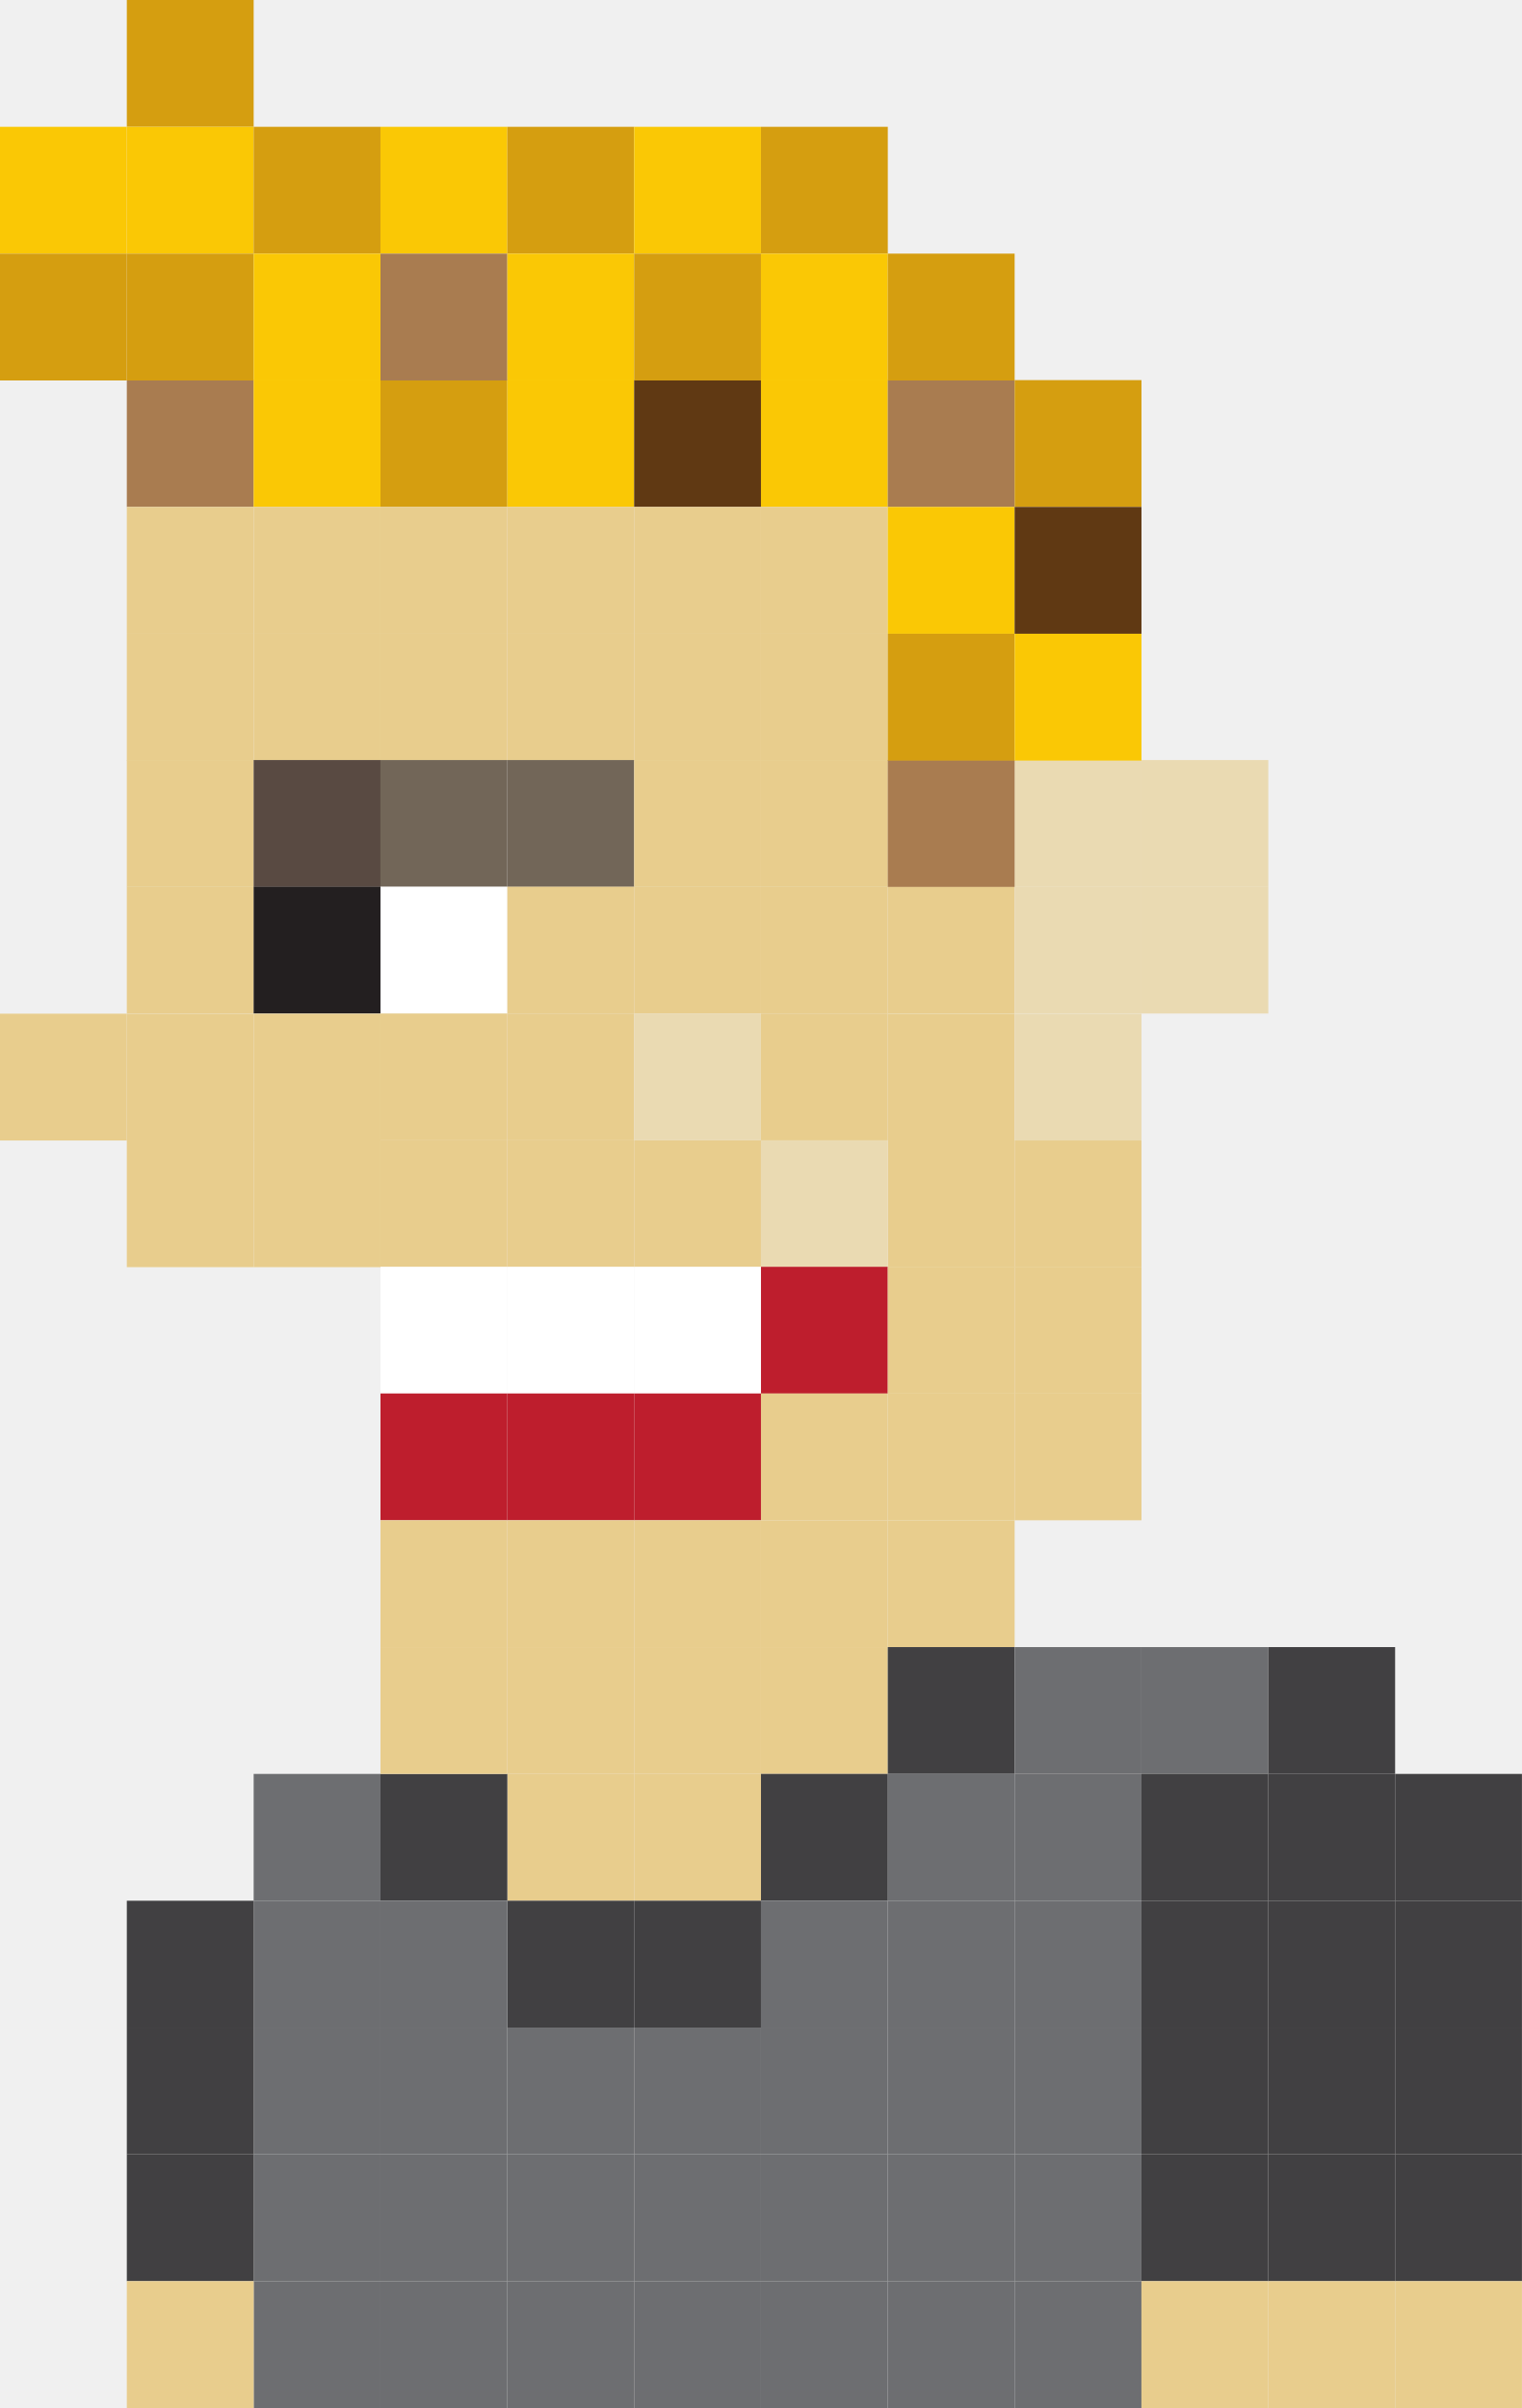
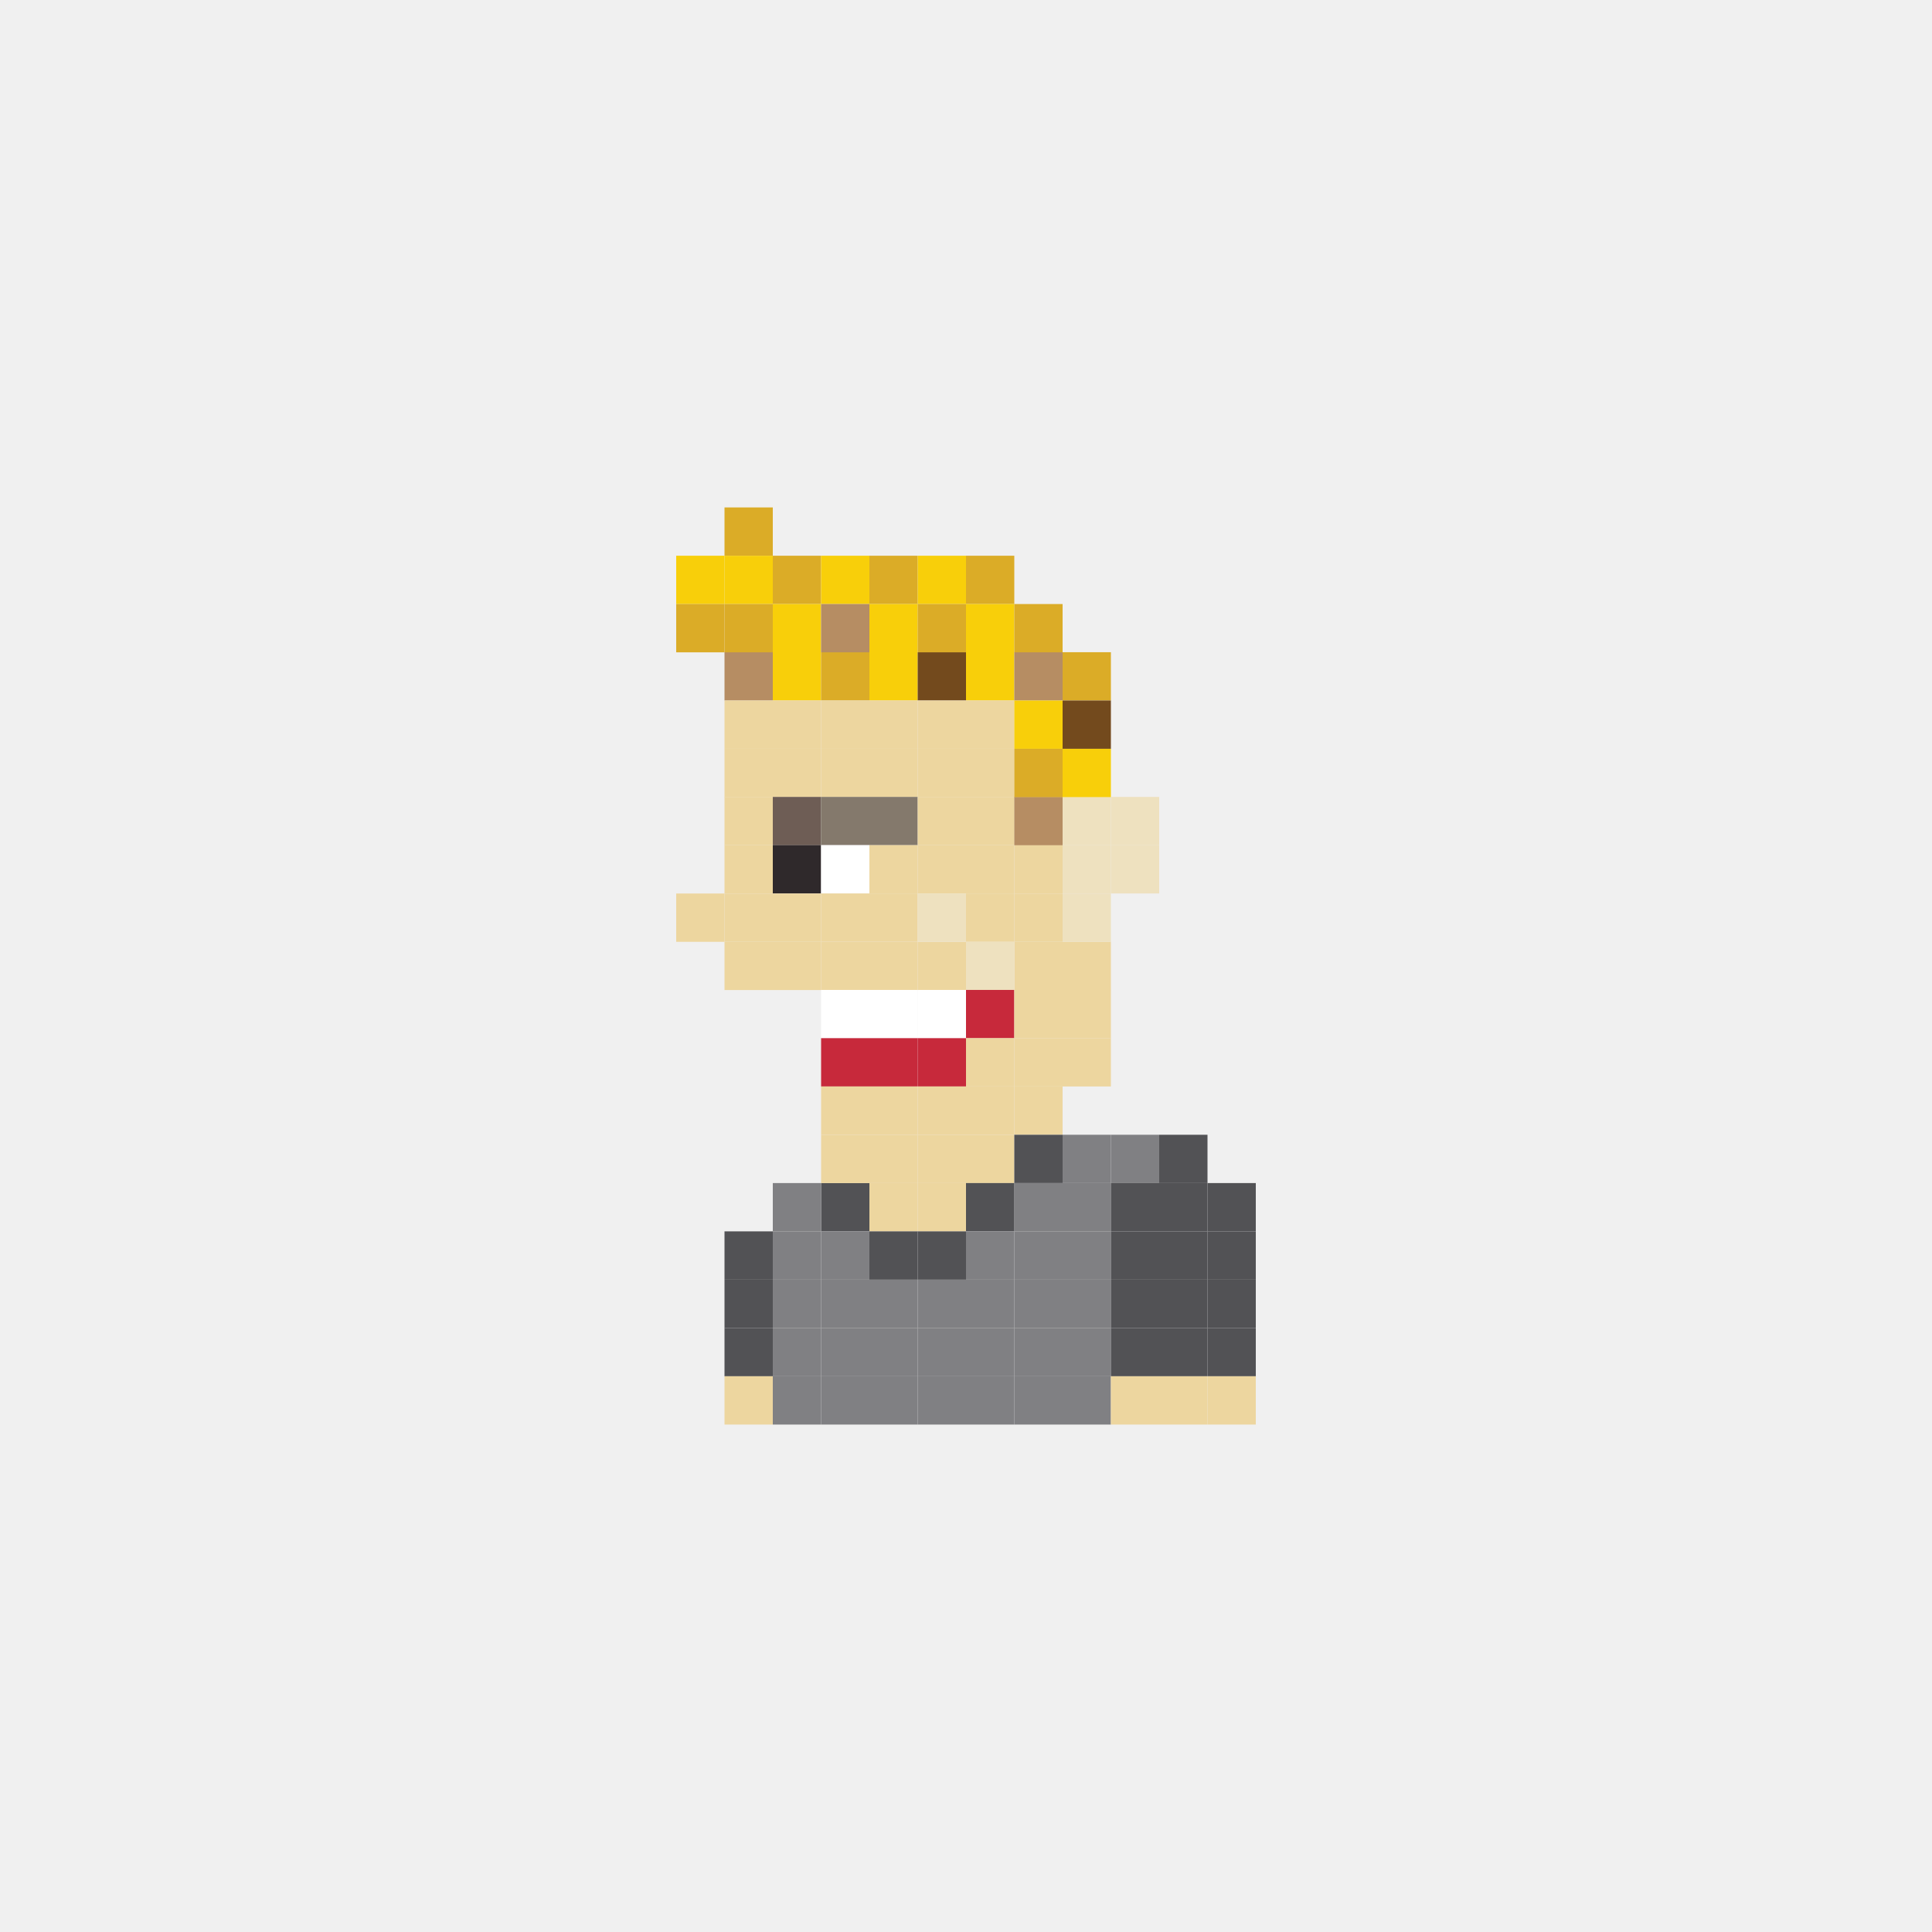
- <svg xmlns="http://www.w3.org/2000/svg" version="1.1" id="Layer_1" x="0px" y="0px" width="18px" height="28.482px" viewBox="0 0 18 28.482" enable-background="new 0 0 18 28.482" xml:space="preserve">
+ <svg xmlns="http://www.w3.org/2000/svg" version="1.1" id="Layer_1" x="0px" y="0px" width="300px" height="300px" viewBox="0 0 300 300" enable-background="new 0 0 300 300" xml:space="preserve">
  <g>
-     <rect x="1.5" fill="#D59E10" width="1.5" height="1.5" />
-     <rect x="1.5" y="1.5" fill="#FAC805" width="1.5" height="1.5" />
-     <rect x="3" y="1.5" fill="#D59E10" width="1.5" height="1.5" />
-     <rect x="4.5" y="1.5" fill="#FAC805" width="1.5" height="1.5" />
-     <rect x="6" y="1.5" fill="#D59E10" width="1.5" height="1.5" />
-     <rect x="7.5" y="1.5" fill="#FAC805" width="1.5" height="1.5" />
-     <rect x="9" y="1.5" fill="#D59E10" width="1.5" height="1.5" />
-     <rect x="1.5" y="4.496" fill="#A97C50" width="1.5" height="1.5" />
-     <rect x="3" y="4.496" fill="#FAC805" width="1.5" height="1.5" />
-     <rect x="4.5" y="4.496" fill="#D59E10" width="1.5" height="1.5" />
-     <rect x="6" y="4.496" fill="#FAC805" width="1.5" height="1.5" />
-     <rect x="7.5" y="4.496" fill="#603913" width="1.5" height="1.5" />
-     <rect x="9" y="4.496" fill="#FAC805" width="1.5" height="1.5" />
-     <rect x="1.5" y="5.996" fill="#E8CD8D" width="1.5" height="1.5" />
-     <rect x="3" y="5.996" fill="#E8CD8D" width="1.5" height="1.5" />
-     <rect x="4.5" y="5.996" fill="#E8CD8D" width="1.5" height="1.5" />
-     <rect x="6" y="5.996" fill="#E8CD8D" width="1.5" height="1.5" />
-     <rect x="7.5" y="5.996" fill="#E8CD8D" width="1.5" height="1.5" />
-     <rect x="9" y="5.996" fill="#E8CD8D" width="1.5" height="1.5" />
-     <rect x="1.5" y="7.496" fill="#E8CD8D" width="1.5" height="1.5" />
-     <rect x="3" y="7.496" fill="#E8CD8D" width="1.5" height="1.5" />
-     <rect x="1.5" y="8.99" fill="#E8CD8D" width="1.5" height="1.5" />
-     <rect x="3" y="8.99" fill="#594A42" width="1.5" height="1.5" />
-     <rect x="1.5" y="10.488" fill="#E8CD8D" width="1.5" height="1.5" />
-     <rect x="3" y="10.488" fill="#231F20" width="1.5" height="1.5" />
-     <rect x="1.5" y="11.99" fill="#E8CD8D" width="1.5" height="1.5" />
-     <rect x="3" y="11.99" fill="#E8CD8D" width="1.5" height="1.5" />
-     <rect x="1.5" y="13.488" fill="#E8CD8D" width="1.5" height="1.5" />
-     <rect y="11.99" fill="#E8CD8D" width="1.5" height="1.5" />
-     <rect x="3" y="13.488" fill="#E8CD8D" width="1.5" height="1.5" />
-     <rect x="6" y="13.488" fill="#E8CD8D" width="1.5" height="1.5" />
-     <rect x="4.5" y="13.488" fill="#E8CD8D" width="1.5" height="1.5" />
-     <rect x="7.5" y="13.488" fill="#E8CD8D" width="1.5" height="1.5" />
-     <rect x="10.5" y="13.488" fill="#E8CD8D" width="1.5" height="1.5" />
-     <rect x="9" y="13.488" fill="#EADAB2" width="1.5" height="1.5" />
-     <rect x="6" y="14.984" fill="#FFFFFF" width="1.5" height="1.5" />
-     <rect x="4.5" y="14.984" fill="#FFFFFF" width="1.5" height="1.5" />
-     <rect x="7.5" y="14.984" fill="#FFFFFF" width="1.5" height="1.5" />
-     <rect x="9" y="14.984" fill="#BE1E2D" width="1.5" height="1.5" />
-     <rect x="6" y="16.482" fill="#BE1E2D" width="1.5" height="1.5" />
-     <rect x="4.5" y="16.482" fill="#BE1E2D" width="1.5" height="1.5" />
-     <rect x="7.5" y="16.482" fill="#BE1E2D" width="1.5" height="1.5" />
-     <rect x="9" y="16.482" fill="#E8CD8D" width="1.5" height="1.5" />
-     <rect x="6" y="17.982" fill="#E8CD8D" width="1.5" height="1.5" />
-     <rect x="4.5" y="17.982" fill="#E8CD8D" width="1.5" height="1.5" />
-     <rect x="7.5" y="17.982" fill="#E8CD8D" width="1.5" height="1.5" />
-     <rect x="6" y="19.482" fill="#E8CD8D" width="1.5" height="1.5" />
-     <rect x="7.5" y="19.482" fill="#E8CD8D" width="1.5" height="1.5" />
-     <rect x="6" y="20.982" fill="#E8CD8D" width="1.5" height="1.5" />
-     <rect x="7.5" y="20.982" fill="#E8CD8D" width="1.5" height="1.5" />
-     <rect x="9" y="19.482" fill="#E8CD8D" width="1.5" height="1.5" />
-     <rect x="9" y="17.982" fill="#E8CD8D" width="1.5" height="1.5" />
-     <rect x="10.5" y="17.982" fill="#E8CD8D" width="1.5" height="1.5" />
-     <rect x="10.5" y="19.482" fill="#414042" width="1.5" height="1.5" />
-     <rect x="12" y="19.482" fill="#6D6E71" width="1.5" height="1.5" />
-     <rect x="13.5" y="19.482" fill="#6D6E71" width="1.5" height="1.5" />
-     <rect x="10.5" y="20.982" fill="#6D6E71" width="1.5" height="1.5" />
-     <rect x="9" y="20.982" fill="#414042" width="1.5" height="1.5" />
-     <rect x="4.5" y="20.982" fill="#414042" width="1.5" height="1.5" />
-     <rect x="4.5" y="19.482" fill="#E8CD8D" width="1.5" height="1.5" />
-     <rect x="3" y="20.982" fill="#6D6E71" width="1.5" height="1.5" />
-     <rect x="12" y="20.982" fill="#6D6E71" width="1.5" height="1.5" />
-     <rect x="13.5" y="20.982" fill="#414042" width="1.5" height="1.5" />
-     <rect x="15" y="19.482" fill="#414042" width="1.5" height="1.5" />
-     <rect x="15" y="20.982" fill="#414042" width="1.5" height="1.5" />
-     <rect x="16.5" y="20.982" fill="#414042" width="1.5" height="1.5" />
-     <rect x="6" y="22.482" fill="#414042" width="1.5" height="1.5" />
-     <rect x="7.5" y="22.482" fill="#414042" width="1.5" height="1.5" />
-     <rect x="10.5" y="22.482" fill="#6D6E71" width="1.5" height="1.5" />
-     <rect x="9" y="22.482" fill="#6D6E71" width="1.5" height="1.5" />
-     <rect x="4.5" y="22.482" fill="#6D6E71" width="1.5" height="1.5" />
-     <rect x="3" y="22.482" fill="#6D6E71" width="1.5" height="1.5" />
-     <rect x="1.5" y="22.482" fill="#414042" width="1.5" height="1.5" />
-     <rect x="12" y="22.482" fill="#6D6E71" width="1.5" height="1.5" />
-     <rect x="13.5" y="22.482" fill="#414042" width="1.5" height="1.5" />
-     <rect x="15" y="22.482" fill="#414042" width="1.5" height="1.5" />
-     <rect x="16.5" y="22.482" fill="#414042" width="1.5" height="1.5" />
-     <rect x="6" y="23.982" fill="#6D6E71" width="1.5" height="1.5" />
-     <rect x="7.5" y="23.982" fill="#6D6E71" width="1.5" height="1.5" />
-     <rect x="10.5" y="23.982" fill="#6D6E71" width="1.5" height="1.5" />
-     <rect x="9" y="23.982" fill="#6D6E71" width="1.5" height="1.5" />
-     <rect x="4.5" y="23.982" fill="#6D6E71" width="1.5" height="1.5" />
-     <rect x="3" y="23.982" fill="#6D6E71" width="1.5" height="1.5" />
-     <rect x="1.5" y="23.982" fill="#414042" width="1.5" height="1.5" />
-     <rect x="12" y="23.982" fill="#6D6E71" width="1.5" height="1.5" />
-     <rect x="13.5" y="23.982" fill="#414042" width="1.5" height="1.5" />
-     <rect x="15" y="23.982" fill="#414042" width="1.5" height="1.5" />
-     <rect x="16.5" y="23.982" fill="#414042" width="1.5" height="1.5" />
-     <rect x="6" y="25.482" fill="#6D6E71" width="1.5" height="1.5" />
-     <rect x="7.5" y="25.482" fill="#6D6E71" width="1.5" height="1.5" />
-     <rect x="10.5" y="25.482" fill="#6D6E71" width="1.5" height="1.5" />
-     <rect x="9" y="25.482" fill="#6D6E71" width="1.5" height="1.5" />
-     <rect x="4.5" y="25.482" fill="#6D6E71" width="1.5" height="1.5" />
-     <rect x="3" y="25.482" fill="#6D6E71" width="1.5" height="1.5" />
-     <rect x="1.5" y="25.482" fill="#414042" width="1.5" height="1.5" />
-     <rect x="12" y="25.482" fill="#6D6E71" width="1.5" height="1.5" />
-     <rect x="13.5" y="25.482" fill="#414042" width="1.5" height="1.5" />
-     <rect x="15" y="25.482" fill="#414042" width="1.5" height="1.5" />
-     <rect x="16.5" y="25.482" fill="#414042" width="1.5" height="1.5" />
-     <rect x="6" y="26.982" fill="#6D6E71" width="1.5" height="1.5" />
-     <rect x="7.5" y="26.982" fill="#6D6E71" width="1.5" height="1.5" />
-     <rect x="10.5" y="26.982" fill="#6D6E71" width="1.5" height="1.5" />
-     <rect x="9" y="26.982" fill="#6D6E71" width="1.5" height="1.5" />
-     <rect x="4.5" y="26.982" fill="#6D6E71" width="1.5" height="1.5" />
-     <rect x="3" y="26.982" fill="#6D6E71" width="1.5" height="1.5" />
-     <rect x="1.5" y="26.982" fill="#E8CD8D" width="1.5" height="1.5" />
-     <rect x="12" y="26.982" fill="#6D6E71" width="1.5" height="1.5" />
-     <rect x="13.5" y="26.982" fill="#E8CD8D" width="1.5" height="1.5" />
-     <rect x="15" y="26.982" fill="#E8CD8D" width="1.5" height="1.5" />
-     <rect x="16.5" y="26.982" fill="#E8CD8D" width="1.5" height="1.5" />
-     <rect x="12" y="13.488" fill="#E8CD8D" width="1.5" height="1.5" />
-     <rect x="10.5" y="11.99" fill="#E8CD8D" width="1.5" height="1.5" />
-     <rect x="12" y="11.99" fill="#EADAB2" width="1.5" height="1.5" />
-     <rect x="10.5" y="16.482" fill="#E8CD8D" width="1.5" height="1.5" />
-     <rect x="12" y="16.482" fill="#E8CD8D" width="1.5" height="1.5" />
-     <rect x="10.5" y="14.984" fill="#E8CD8D" width="1.5" height="1.5" />
-     <rect x="12" y="14.984" fill="#E8CD8D" width="1.5" height="1.5" />
-     <rect x="10.5" y="10.488" fill="#E8CD8D" width="1.5" height="1.5" />
-     <rect x="12" y="10.488" fill="#EADAB2" width="1.5" height="1.5" />
-     <rect x="10.5" y="8.99" fill="#E8CD8D" width="1.5" height="1.5" />
-     <rect x="12" y="8.99" fill="#EADAB2" width="1.5" height="1.5" />
-     <rect x="13.5" y="10.488" fill="#EADAB2" width="1.5" height="1.5" />
-     <rect x="13.5" y="8.99" fill="#EADAB2" width="1.5" height="1.5" />
-     <rect x="4.5" y="7.496" fill="#E8CD8D" width="1.5" height="1.5" />
-     <rect x="6" y="7.496" fill="#E8CD8D" width="1.5" height="1.5" />
-     <rect x="7.5" y="7.496" fill="#E8CD8D" width="1.5" height="1.5" />
-     <rect x="9" y="7.496" fill="#E8CD8D" width="1.5" height="1.5" />
-     <rect x="4.5" y="8.99" fill="#726658" width="1.5" height="1.5" />
-     <rect x="6" y="8.99" fill="#726658" width="1.5" height="1.5" />
-     <rect x="7.5" y="8.99" fill="#E8CD8D" width="1.5" height="1.5" />
-     <rect x="9" y="8.99" fill="#E8CD8D" width="1.5" height="1.5" />
-     <rect x="4.5" y="10.488" fill="#FFFFFF" width="1.5" height="1.5" />
-     <rect x="6" y="10.488" fill="#E8CD8D" width="1.5" height="1.5" />
-     <rect x="7.5" y="10.488" fill="#E8CD8D" width="1.5" height="1.5" />
-     <rect x="9" y="10.488" fill="#E8CD8D" width="1.5" height="1.5" />
-     <rect x="4.5" y="11.988" fill="#E8CD8D" width="1.5" height="1.5" />
-     <rect x="6" y="11.988" fill="#E8CD8D" width="1.5" height="1.5" />
-     <rect x="7.5" y="11.988" fill="#EADAB2" width="1.5" height="1.5" />
-     <rect x="9" y="11.988" fill="#E8CD8D" width="1.5" height="1.5" />
-     <rect x="10.5" y="4.496" fill="#A97C50" width="1.5" height="1.5" />
-     <rect x="12" y="4.496" fill="#D59E10" width="1.5" height="1.5" />
-     <rect x="1.5" y="3" fill="#D59E10" width="1.5" height="1.5" />
-     <rect y="1.5" fill="#FAC805" width="1.5" height="1.5" />
-     <rect y="3" fill="#D59E10" width="1.5" height="1.5" />
-     <rect x="3" y="3" fill="#FAC805" width="1.5" height="1.5" />
-     <rect x="4.5" y="3" fill="#A97C50" width="1.5" height="1.5" />
-     <rect x="6" y="3" fill="#FAC805" width="1.5" height="1.5" />
-     <rect x="7.5" y="3" fill="#D59E10" width="1.5" height="1.5" />
-     <rect x="9" y="3" fill="#FAC805" width="1.5" height="1.5" />
-     <rect x="10.5" y="3" fill="#D59E10" width="1.5" height="1.5" />
-     <rect x="10.5" y="5.996" fill="#FAC805" width="1.5" height="1.5" />
-     <rect x="10.5" y="8.99" fill="#A97C50" width="1.5" height="1.5" />
-     <rect x="12" y="5.996" fill="#603913" width="1.5" height="1.5" />
-     <rect x="10.5" y="7.496" fill="#D59E10" width="1.5" height="1.5" />
-     <rect x="12" y="7.496" fill="#FAC805" width="1.5" height="1.5" />
+     <rect x="112.5" y="78.794" fill="#DBAC27" width="7.5" height="7.5" />
+     <rect x="112.5" y="86.294" fill="#F8CF0A" width="7.5" height="7.5" />
+     <rect x="120" y="86.294" fill="#DBAC27" width="7.5" height="7.5" />
+     <rect x="127.5" y="86.294" fill="#F8CF0A" width="7.5" height="7.5" />
+     <rect x="135" y="86.294" fill="#DBAC27" width="7.5" height="7.5" />
+     <rect x="142.5" y="86.294" fill="#F8CF0A" width="7.5" height="7.5" />
+     <rect x="150" y="86.294" fill="#DBAC27" width="7.5" height="7.5" />
+     <rect x="112.5" y="101.274" fill="#B68D63" width="7.5" height="7.5" />
+     <rect x="120" y="101.274" fill="#F8CF0A" width="7.5" height="7.5" />
+     <rect x="127.5" y="101.274" fill="#DBAC27" width="7.5" height="7.5" />
+     <rect x="135" y="101.274" fill="#F8CF0A" width="7.5" height="7.5" />
+     <rect x="142.5" y="101.274" fill="#734A1D" width="7.5" height="7.5" />
+     <rect x="150" y="101.274" fill="#F8CF0A" width="7.5" height="7.5" />
+     <rect x="112.5" y="108.774" fill="#EDD69F" width="7.5" height="7.5" />
+     <rect x="120" y="108.774" fill="#EDD69F" width="7.5" height="7.5" />
+     <rect x="127.5" y="108.774" fill="#EDD69F" width="7.5" height="7.5" />
+     <rect x="135" y="108.774" fill="#EDD69F" width="7.5" height="7.5" />
+     <rect x="142.5" y="108.774" fill="#EDD69F" width="7.5" height="7.5" />
+     <rect x="150" y="108.774" fill="#EDD69F" width="7.5" height="7.5" />
+     <rect x="112.5" y="116.274" fill="#EDD69F" width="7.5" height="7.5" />
+     <rect x="120" y="116.274" fill="#EDD69F" width="7.5" height="7.5" />
+     <rect x="112.5" y="123.745" fill="#EDD69F" width="7.5" height="7.5" />
+     <rect x="120" y="123.745" fill="#6E5D55" width="7.5" height="7.5" />
+     <rect x="112.5" y="131.235" fill="#EDD69F" width="7.5" height="7.5" />
+     <rect x="120" y="131.235" fill="#2F292B" width="7.5" height="7.5" />
+     <rect x="112.5" y="138.745" fill="#EDD69F" width="7.5" height="7.5" />
+     <rect x="120" y="138.745" fill="#EDD69F" width="7.5" height="7.5" />
+     <rect x="112.5" y="146.235" fill="#EDD69F" width="7.5" height="7.5" />
+     <rect x="105" y="138.745" fill="#EDD69F" width="7.5" height="7.5" />
+     <rect x="120" y="146.235" fill="#EDD69F" width="7.5" height="7.5" />
+     <rect x="135" y="146.235" fill="#EDD69F" width="7.5" height="7.5" />
+     <rect x="127.5" y="146.235" fill="#EDD69F" width="7.5" height="7.5" />
+     <rect x="142.5" y="146.235" fill="#EDD69F" width="7.5" height="7.5" />
+     <rect x="157.5" y="146.235" fill="#EDD69F" width="7.5" height="7.5" />
+     <rect x="150" y="146.235" fill="#EEE1BF" width="7.5" height="7.5" />
+     <rect x="135" y="153.716" fill="#FFFFFF" width="7.5" height="7.5" />
+     <rect x="127.5" y="153.716" fill="#FFFFFF" width="7.5" height="7.5" />
+     <rect x="142.5" y="153.716" fill="#FFFFFF" width="7.5" height="7.5" />
+     <rect x="150" y="153.716" fill="#C7293B" width="7.5" height="7.5" />
+     <rect x="135" y="161.206" fill="#C7293B" width="7.5" height="7.5" />
+     <rect x="127.5" y="161.206" fill="#C7293B" width="7.5" height="7.5" />
+     <rect x="142.5" y="161.206" fill="#C7293B" width="7.5" height="7.5" />
+     <rect x="150" y="161.206" fill="#EDD69F" width="7.5" height="7.5" />
+     <rect x="135" y="168.706" fill="#EDD69F" width="7.5" height="7.5" />
+     <rect x="127.5" y="168.706" fill="#EDD69F" width="7.5" height="7.5" />
+     <rect x="142.5" y="168.706" fill="#EDD69F" width="7.5" height="7.5" />
+     <rect x="135" y="176.206" fill="#EDD69F" width="7.5" height="7.5" />
+     <rect x="142.5" y="176.206" fill="#EDD69F" width="7.5" height="7.5" />
+     <rect x="135" y="183.706" fill="#EDD69F" width="7.5" height="7.5" />
+     <rect x="142.5" y="183.706" fill="#EDD69F" width="7.5" height="7.5" />
+     <rect x="150" y="176.206" fill="#EDD69F" width="7.5" height="7.5" />
+     <rect x="150" y="168.706" fill="#EDD69F" width="7.5" height="7.5" />
+     <rect x="157.5" y="168.706" fill="#EDD69F" width="7.5" height="7.5" />
+     <rect x="157.5" y="176.206" fill="#525255" width="7.5" height="7.5" />
+     <rect x="165" y="176.206" fill="#808083" width="7.5" height="7.5" />
+     <rect x="172.5" y="176.206" fill="#808083" width="7.5" height="7.5" />
+     <rect x="157.5" y="183.706" fill="#808083" width="7.5" height="7.5" />
+     <rect x="150" y="183.706" fill="#525255" width="7.5" height="7.5" />
+     <rect x="127.5" y="183.706" fill="#525255" width="7.5" height="7.5" />
+     <rect x="127.5" y="176.206" fill="#EDD69F" width="7.5" height="7.5" />
+     <rect x="120" y="183.706" fill="#808083" width="7.5" height="7.5" />
+     <rect x="165" y="183.706" fill="#808083" width="7.5" height="7.5" />
+     <rect x="172.5" y="183.706" fill="#525255" width="7.5" height="7.5" />
+     <rect x="180" y="176.206" fill="#525255" width="7.5" height="7.5" />
+     <rect x="180" y="183.706" fill="#525255" width="7.5" height="7.5" />
+     <rect x="187.5" y="183.706" fill="#525255" width="7.5" height="7.5" />
+     <rect x="135" y="191.206" fill="#525255" width="7.5" height="7.5" />
+     <rect x="142.5" y="191.206" fill="#525255" width="7.5" height="7.5" />
+     <rect x="157.5" y="191.206" fill="#808083" width="7.5" height="7.5" />
+     <rect x="150" y="191.206" fill="#808083" width="7.5" height="7.5" />
+     <rect x="127.5" y="191.206" fill="#808083" width="7.5" height="7.5" />
+     <rect x="120" y="191.206" fill="#808083" width="7.5" height="7.5" />
+     <rect x="112.5" y="191.206" fill="#525255" width="7.5" height="7.5" />
+     <rect x="165" y="191.206" fill="#808083" width="7.5" height="7.5" />
+     <rect x="172.5" y="191.206" fill="#525255" width="7.5" height="7.5" />
+     <rect x="180" y="191.206" fill="#525255" width="7.5" height="7.5" />
+     <rect x="187.5" y="191.206" fill="#525255" width="7.5" height="7.5" />
+     <rect x="135" y="198.706" fill="#808083" width="7.5" height="7.5" />
+     <rect x="142.5" y="198.706" fill="#808083" width="7.5" height="7.5" />
+     <rect x="157.5" y="198.706" fill="#808083" width="7.5" height="7.5" />
+     <rect x="150" y="198.706" fill="#808083" width="7.5" height="7.5" />
+     <rect x="127.5" y="198.706" fill="#808083" width="7.5" height="7.5" />
+     <rect x="120" y="198.706" fill="#808083" width="7.5" height="7.5" />
+     <rect x="112.5" y="198.706" fill="#525255" width="7.5" height="7.5" />
+     <rect x="165" y="198.706" fill="#808083" width="7.5" height="7.5" />
+     <rect x="172.5" y="198.706" fill="#525255" width="7.5" height="7.5" />
+     <rect x="180" y="198.706" fill="#525255" width="7.5" height="7.5" />
+     <rect x="187.5" y="198.706" fill="#525255" width="7.5" height="7.5" />
+     <rect x="135" y="206.206" fill="#808083" width="7.5" height="7.5" />
+     <rect x="142.5" y="206.206" fill="#808083" width="7.5" height="7.5" />
+     <rect x="157.5" y="206.206" fill="#808083" width="7.5" height="7.5" />
+     <rect x="150" y="206.206" fill="#808083" width="7.5" height="7.5" />
+     <rect x="127.5" y="206.206" fill="#808083" width="7.5" height="7.5" />
+     <rect x="120" y="206.206" fill="#808083" width="7.5" height="7.5" />
+     <rect x="112.5" y="206.206" fill="#525255" width="7.5" height="7.5" />
+     <rect x="165" y="206.206" fill="#808083" width="7.5" height="7.5" />
+     <rect x="172.5" y="206.206" fill="#525255" width="7.5" height="7.5" />
+     <rect x="180" y="206.206" fill="#525255" width="7.5" height="7.5" />
+     <rect x="187.5" y="206.206" fill="#525255" width="7.5" height="7.5" />
+     <rect x="135" y="213.706" fill="#808083" width="7.5" height="7.5" />
+     <rect x="142.5" y="213.706" fill="#808083" width="7.5" height="7.5" />
+     <rect x="157.5" y="213.706" fill="#808083" width="7.5" height="7.5" />
+     <rect x="150" y="213.706" fill="#808083" width="7.5" height="7.5" />
+     <rect x="127.5" y="213.706" fill="#808083" width="7.5" height="7.5" />
+     <rect x="120" y="213.706" fill="#808083" width="7.5" height="7.5" />
+     <rect x="112.5" y="213.706" fill="#EDD69F" width="7.5" height="7.5" />
+     <rect x="165" y="213.706" fill="#808083" width="7.5" height="7.5" />
+     <rect x="172.5" y="213.706" fill="#EDD69F" width="7.5" height="7.5" />
+     <rect x="180" y="213.706" fill="#EDD69F" width="7.5" height="7.5" />
+     <rect x="187.5" y="213.706" fill="#EDD69F" width="7.5" height="7.5" />
+     <rect x="165" y="146.235" fill="#EDD69F" width="7.5" height="7.5" />
+     <rect x="157.5" y="138.745" fill="#EDD69F" width="7.5" height="7.5" />
+     <rect x="165" y="138.745" fill="#EEE1BF" width="7.5" height="7.5" />
+     <rect x="157.5" y="161.206" fill="#EDD69F" width="7.5" height="7.5" />
+     <rect x="165" y="161.206" fill="#EDD69F" width="7.5" height="7.5" />
+     <rect x="157.5" y="153.716" fill="#EDD69F" width="7.5" height="7.5" />
+     <rect x="165" y="153.716" fill="#EDD69F" width="7.5" height="7.5" />
+     <rect x="157.5" y="131.235" fill="#EDD69F" width="7.5" height="7.5" />
+     <rect x="165" y="131.235" fill="#EEE1BF" width="7.5" height="7.5" />
+     <rect x="157.5" y="123.745" fill="#EDD69F" width="7.5" height="7.5" />
+     <rect x="165" y="123.745" fill="#EEE1BF" width="7.5" height="7.5" />
+     <rect x="172.5" y="131.235" fill="#EEE1BF" width="7.5" height="7.5" />
+     <rect x="172.5" y="123.745" fill="#EEE1BF" width="7.5" height="7.5" />
+     <rect x="127.5" y="116.274" fill="#EDD69F" width="7.5" height="7.5" />
+     <rect x="135" y="116.274" fill="#EDD69F" width="7.5" height="7.5" />
+     <rect x="142.5" y="116.274" fill="#EDD69F" width="7.5" height="7.5" />
+     <rect x="150" y="116.274" fill="#EDD69F" width="7.5" height="7.5" />
+     <rect x="127.5" y="123.745" fill="#84796C" width="7.5" height="7.5" />
+     <rect x="135" y="123.745" fill="#84796C" width="7.5" height="7.5" />
+     <rect x="142.5" y="123.745" fill="#EDD69F" width="7.5" height="7.5" />
+     <rect x="150" y="123.745" fill="#EDD69F" width="7.5" height="7.5" />
+     <rect x="127.5" y="131.235" fill="#FFFFFF" width="7.5" height="7.5" />
+     <rect x="135" y="131.235" fill="#EDD69F" width="7.5" height="7.5" />
+     <rect x="142.5" y="131.235" fill="#EDD69F" width="7.5" height="7.5" />
+     <rect x="150" y="131.235" fill="#EDD69F" width="7.5" height="7.5" />
+     <rect x="127.5" y="138.735" fill="#EDD69F" width="7.5" height="7.5" />
+     <rect x="135" y="138.735" fill="#EDD69F" width="7.5" height="7.5" />
+     <rect x="142.5" y="138.735" fill="#EEE1BF" width="7.5" height="7.5" />
+     <rect x="150" y="138.735" fill="#EDD69F" width="7.5" height="7.5" />
+     <rect x="157.5" y="101.274" fill="#B68D63" width="7.5" height="7.5" />
+     <rect x="165" y="101.274" fill="#DBAC27" width="7.5" height="7.5" />
+     <rect x="112.5" y="93.794" fill="#DBAC27" width="7.5" height="7.5" />
+     <rect x="105" y="86.294" fill="#F8CF0A" width="7.5" height="7.5" />
+     <rect x="105" y="93.794" fill="#DBAC27" width="7.5" height="7.5" />
+     <rect x="120" y="93.794" fill="#F8CF0A" width="7.5" height="7.5" />
+     <rect x="127.5" y="93.794" fill="#B68D63" width="7.5" height="7.5" />
+     <rect x="135" y="93.794" fill="#F8CF0A" width="7.5" height="7.5" />
+     <rect x="142.5" y="93.794" fill="#DBAC27" width="7.5" height="7.5" />
+     <rect x="150" y="93.794" fill="#F8CF0A" width="7.5" height="7.5" />
+     <rect x="157.5" y="93.794" fill="#DBAC27" width="7.5" height="7.5" />
+     <rect x="157.5" y="108.774" fill="#F8CF0A" width="7.5" height="7.5" />
+     <rect x="157.5" y="123.745" fill="#B68D63" width="7.5" height="7.5" />
+     <rect x="165" y="108.774" fill="#734A1D" width="7.5" height="7.5" />
+     <rect x="157.5" y="116.274" fill="#DBAC27" width="7.5" height="7.5" />
+     <rect x="165" y="116.274" fill="#F8CF0A" width="7.5" height="7.5" />
  </g>
</svg>
